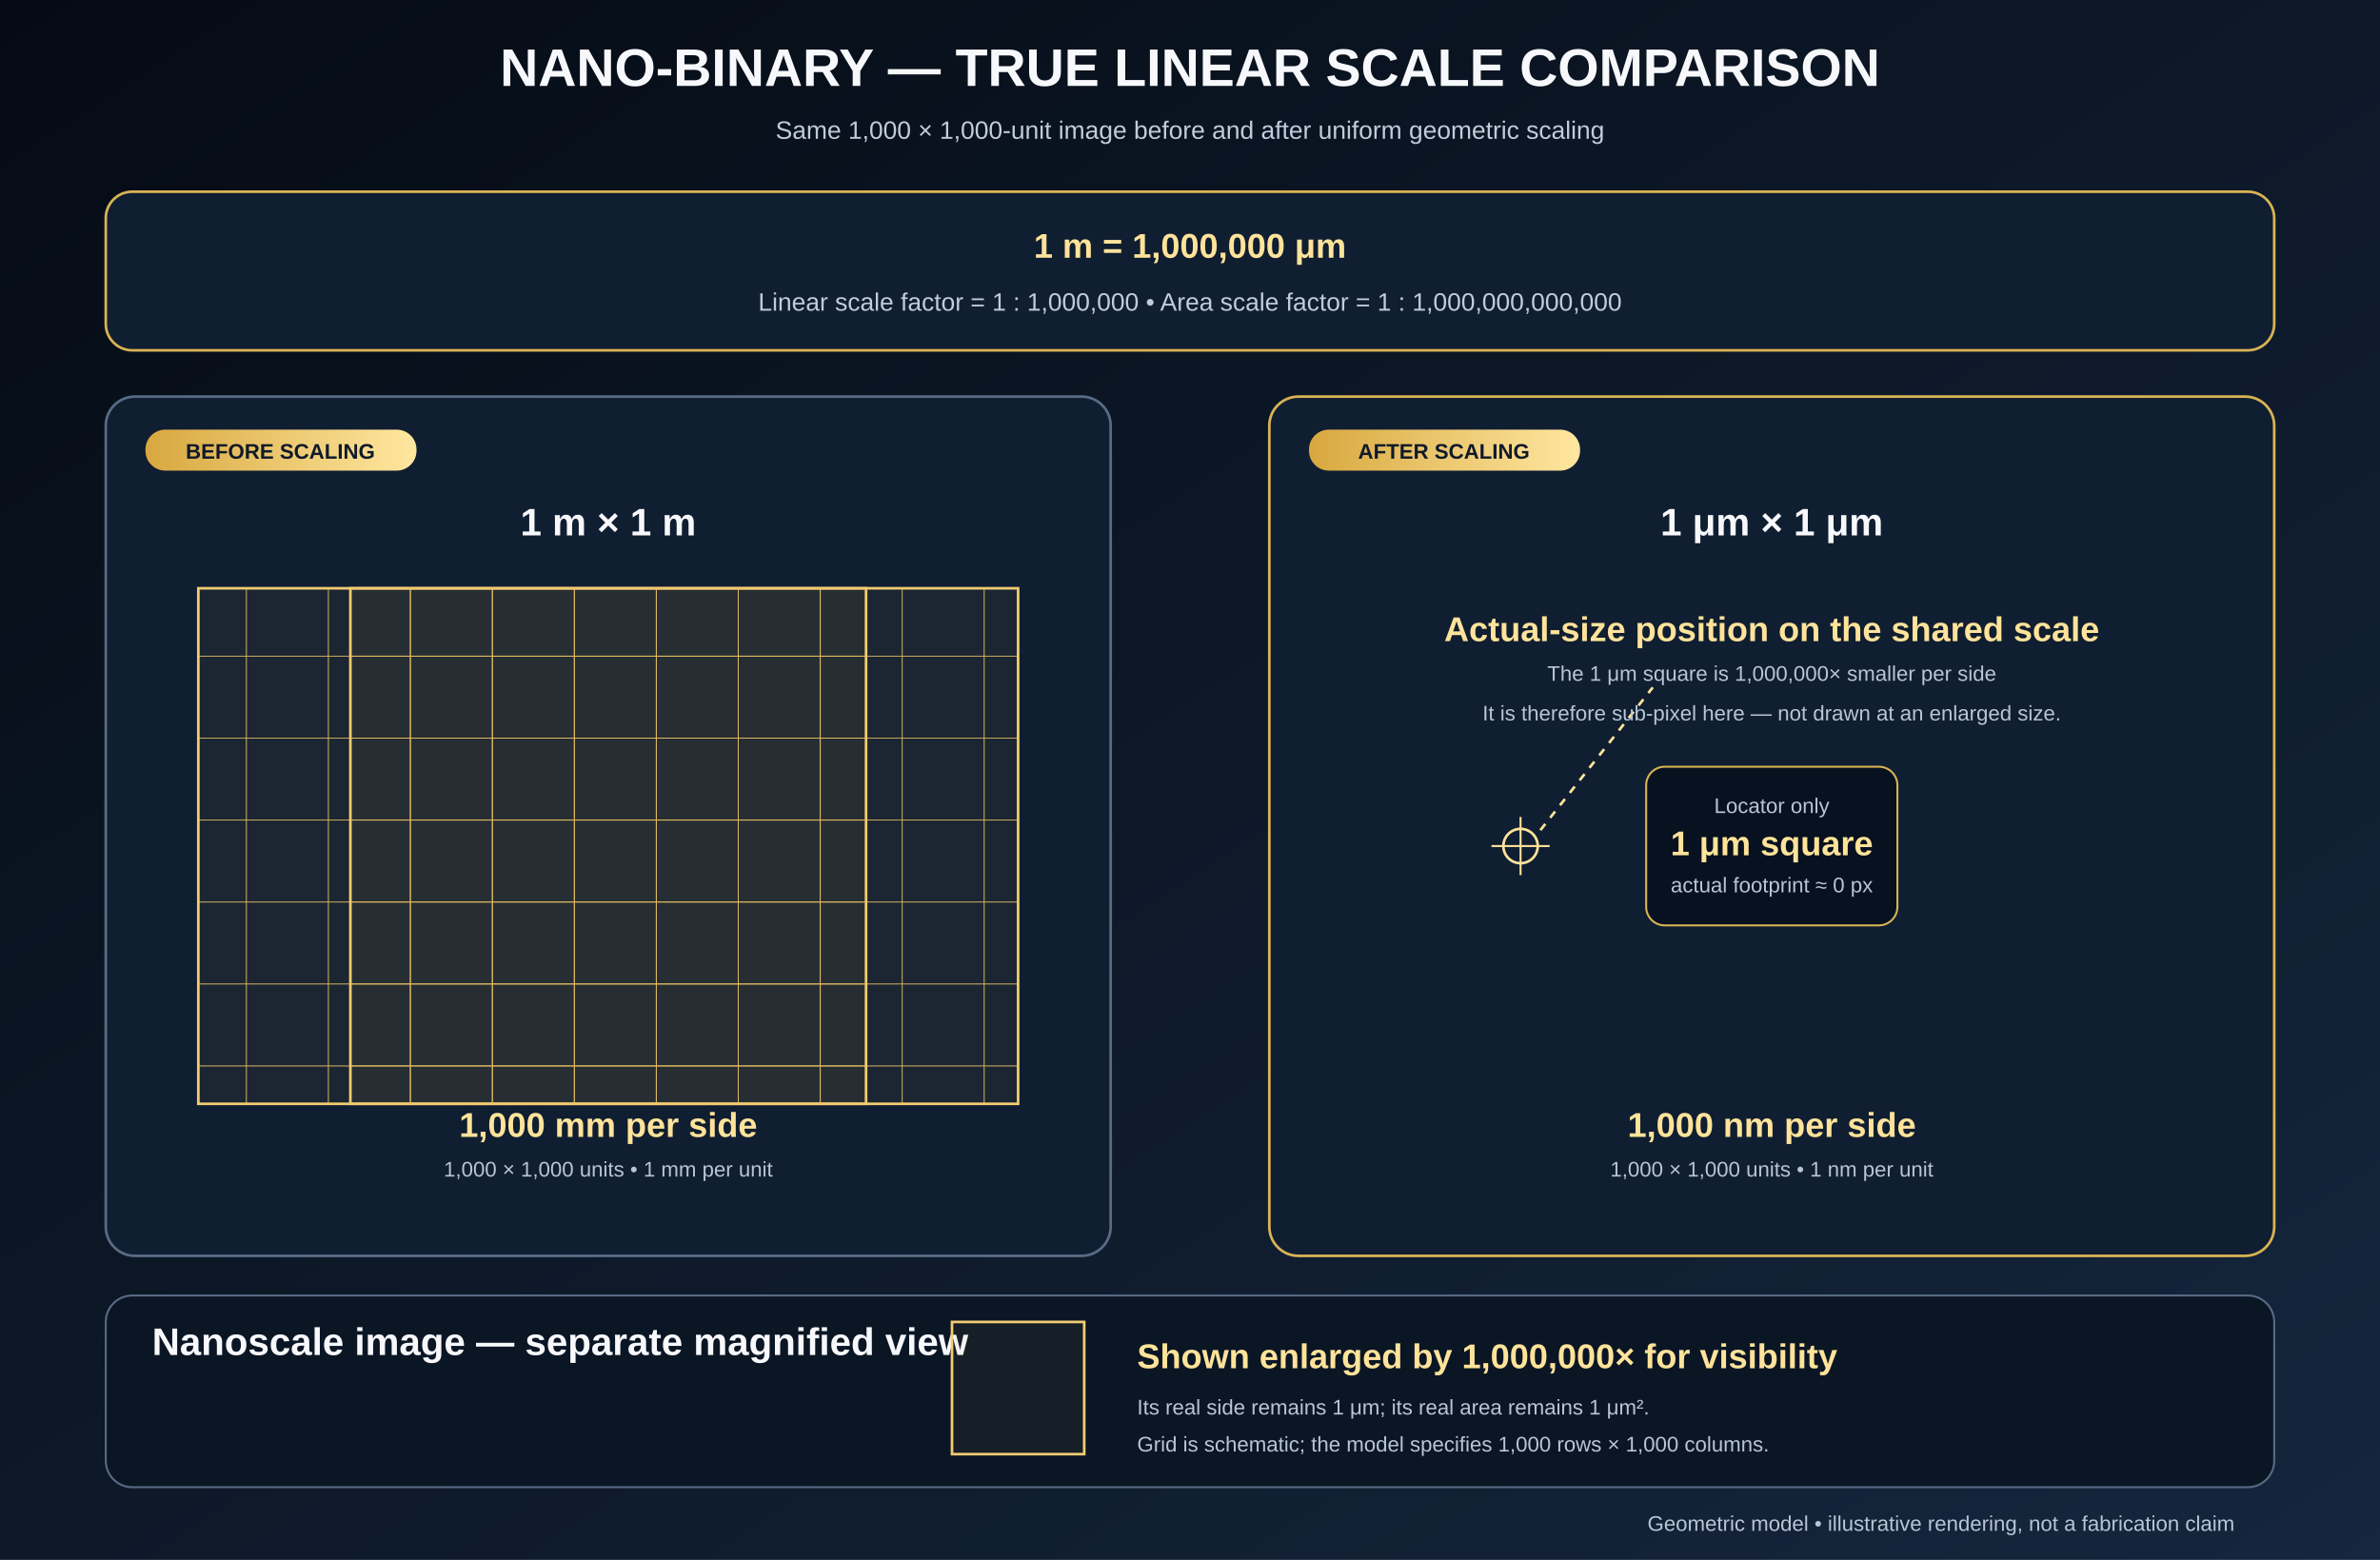
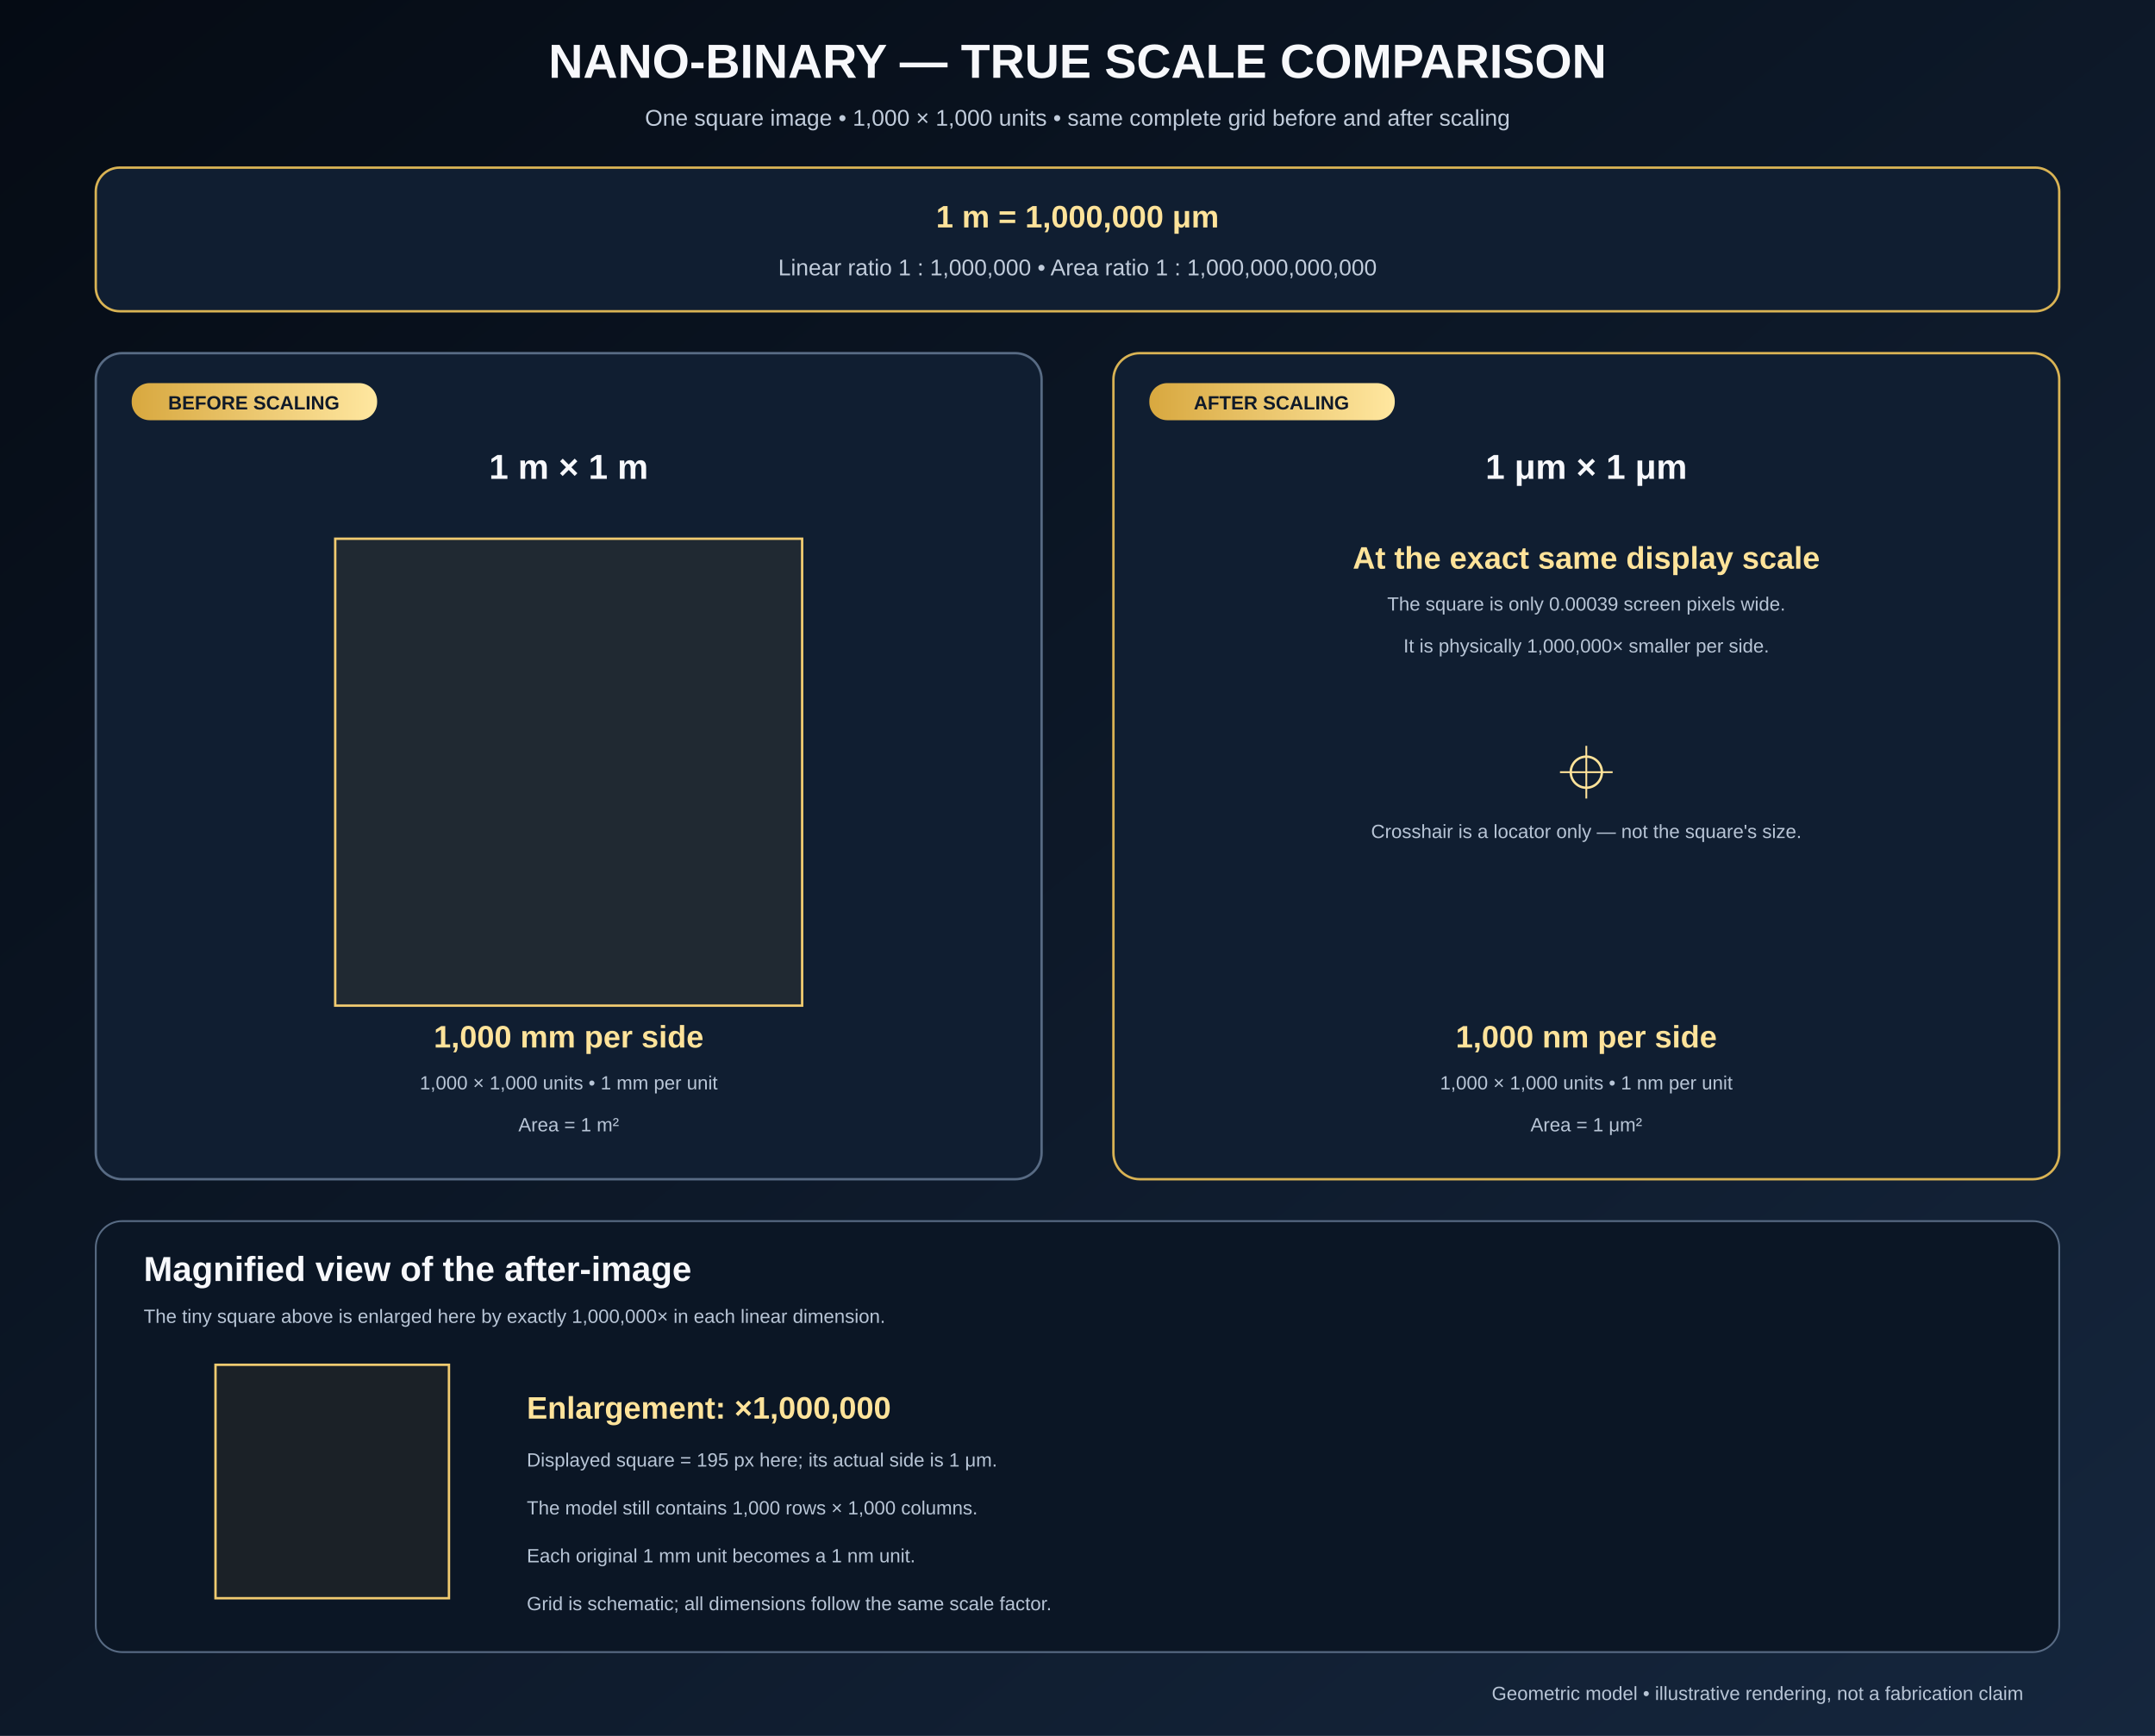
- <svg xmlns="http://www.w3.org/2000/svg" width="1800" height="1180" viewBox="0 0 1800 1180">
+ <svg xmlns="http://www.w3.org/2000/svg" width="1800" height="1450" viewBox="0 0 1800 1450">
  <defs>
    <linearGradient id="bg" x1="0" y1="0" x2="1" y2="1">
      <stop stop-color="#050b14" />
      <stop offset="1" stop-color="#15263d" />
    </linearGradient>
    <linearGradient id="gold">
      <stop stop-color="#d8a83f" />
      <stop offset="1" stop-color="#ffe7a0" />
    </linearGradient>
-     <pattern id="gridBig" width="62" height="62" patternUnits="userSpaceOnUse">
-       <path d="M62 0H0V62" fill="none" stroke="#e6bd62" stroke-width="1.2" />
-     </pattern>
-     <pattern id="gridNano" width=".62" height=".62" patternUnits="userSpaceOnUse">
-       <path d="M.62 0H0V.62" fill="none" stroke="#e6bd62" stroke-width=".12" />
+     <pattern id="unitGrid" width=".39" height=".39" patternUnits="userSpaceOnUse">
+       <path d="M.39 0H0V.39" fill="none" stroke="#e6bd62" stroke-width=".035" />
    </pattern>
    <style>
 .title{font:700 40px Arial,sans-serif;fill:#f7f8fb}.h{font:700 29px Arial,sans-serif;fill:#f7f8fb}
 .sub{font:19px Arial,sans-serif;fill:#c1ccdb}.body{font:16px Arial,sans-serif;fill:#b8c5d6}
 .gold{font:700 26px Arial,sans-serif;fill:#ffe39a}.tag{font:700 16px Arial,sans-serif;fill:#101a29}
-  .math{font:700 24px Arial,sans-serif;fill:#ffe39a}
 </style>
  </defs>
-   <rect width="1800" height="1180" fill="url(#bg)" />
-   <text x="900" y="65" text-anchor="middle" class="title">NANO-BINARY — TRUE LINEAR SCALE COMPARISON</text>
-   <text x="900" y="105" text-anchor="middle" class="sub">Same 1,000 × 1,000-unit image before and after uniform geometric scaling</text>
-   <rect x="80" y="145" width="1640" height="120" rx="20" fill="#101e31" stroke="#d9b354" stroke-width="2" />
-   <text x="900" y="195" text-anchor="middle" class="gold" font-size="34">1 m = 1,000,000 μm</text>
-   <text x="900" y="235" text-anchor="middle" class="sub">Linear scale factor = 1 : 1,000,000  •  Area scale factor = 1 : 1,000,000,000,000</text>
-   <rect x="80" y="300" width="760" height="650" rx="22" fill="#101e31" stroke="#586b84" stroke-width="2" />
-   <rect x="960" y="300" width="760" height="650" rx="22" fill="#101e31" stroke="#d9b354" stroke-width="2" />
-   <rect x="110" y="325" width="205" height="31" rx="15" fill="url(#gold)" />
-   <text x="212" y="347" text-anchor="middle" class="tag">BEFORE SCALING</text>
-   <rect x="990" y="325" width="205" height="31" rx="15" fill="url(#gold)" />
-   <text x="1092" y="347" text-anchor="middle" class="tag">AFTER SCALING</text>
-   <text x="460" y="405" text-anchor="middle" class="h">1 m × 1 m</text>
-   <text x="1340" y="405" text-anchor="middle" class="h">1 μm × 1 μm</text>
-   <rect x="150" y="445" width="620" height="390" fill="#d5a943" fill-opacity=".06" />
-   <rect x="150" y="445" width="620" height="390" fill="url(#gridBig)" stroke="#f1cb70" stroke-width="2" />
-   <rect x="265" y="445" width="390" height="390" fill="#d5a943" fill-opacity=".07" stroke="#f1cb70" stroke-width="2" />
-   <rect x="265" y="445" width="390" height="390" fill="url(#gridBig)" />
-   <text x="460" y="860" text-anchor="middle" class="gold">1,000 mm per side</text>
-   <text x="460" y="890" text-anchor="middle" class="body">1,000 × 1,000 units • 1 mm per unit</text>
-   <rect x="1150" y="640" width="0" height="0" fill="#ffe39a" />
-   <circle cx="1150" cy="640" r="13" fill="none" stroke="#ffe39a" stroke-width="2" />
-   <path d="M1128 640H1172M1150 618V662" stroke="#ffe39a" stroke-width="1.5" />
-   <path d="M1165 628L1250 520" fill="none" stroke="#ffe39a" stroke-width="2" stroke-dasharray="6 6" />
-   <text x="1340" y="485" text-anchor="middle" class="gold">Actual-size position on the shared scale</text>
-   <text x="1340" y="515" text-anchor="middle" class="body">The 1 μm square is 1,000,000× smaller per side</text>
-   <text x="1340" y="545" text-anchor="middle" class="body">It is therefore sub-pixel here — not drawn at an enlarged size.</text>
-   <rect x="1245" y="580" width="190" height="120" rx="14" fill="#07111f" stroke="#d9b354" stroke-width="1.5" />
-   <text x="1340" y="615" text-anchor="middle" class="body">Locator only</text>
-   <text x="1340" y="647" text-anchor="middle" class="gold">1 μm square</text>
-   <text x="1340" y="675" text-anchor="middle" class="body">actual footprint ≈ 0 px</text>
-   <text x="1340" y="860" text-anchor="middle" class="gold">1,000 nm per side</text>
-   <text x="1340" y="890" text-anchor="middle" class="body">1,000 × 1,000 units • 1 nm per unit</text>
-   <rect x="80" y="980" width="1640" height="145" rx="20" fill="#0b1625" stroke="#586b84" stroke-width="1.5" />
-   <text x="115" y="1025" class="h">Nanoscale image — separate magnified view</text>
-   <rect x="720" y="1000" width="100" height="100" fill="#d5a943" fill-opacity=".06" stroke="#f1cb70" stroke-width="2" />
-   <rect x="720" y="1000" width="100" height="100" fill="url(#gridNano)" />
-   <text x="860" y="1035" class="gold">Shown enlarged by 1,000,000× for visibility</text>
-   <text x="860" y="1070" class="body">Its real side remains 1 μm; its real area remains 1 μm².</text>
-   <text x="860" y="1098" class="body">Grid is schematic; the model specifies 1,000 rows × 1,000 columns.</text>
-   <text x="1690" y="1158" text-anchor="end" class="body">Geometric model • illustrative rendering, not a fabrication claim</text>
+   <rect width="1800" height="1450" fill="url(#bg)" />
+   <text x="900" y="65" text-anchor="middle" class="title">NANO-BINARY — TRUE SCALE COMPARISON</text>
+   <text x="900" y="105" text-anchor="middle" class="sub">One square image • 1,000 × 1,000 units • same complete grid before and after scaling</text>
+   <rect x="80" y="140" width="1640" height="120" rx="20" fill="#101e31" stroke="#d9b354" stroke-width="2" />
+   <text x="900" y="190" text-anchor="middle" class="gold" font-size="35">1 m = 1,000,000 μm</text>
+   <text x="900" y="230" text-anchor="middle" class="sub">Linear ratio 1 : 1,000,000     •     Area ratio 1 : 1,000,000,000,000</text>
+   <rect x="80" y="295" width="790" height="690" rx="22" fill="#101e31" stroke="#586b84" stroke-width="2" />
+   <rect x="930" y="295" width="790" height="690" rx="22" fill="#101e31" stroke="#d9b354" stroke-width="2" />
+   <rect x="110" y="320" width="205" height="31" rx="15" fill="url(#gold)" />
+   <text x="212" y="342" text-anchor="middle" class="tag">BEFORE SCALING</text>
+   <rect x="960" y="320" width="205" height="31" rx="15" fill="url(#gold)" />
+   <text x="1062" y="342" text-anchor="middle" class="tag">AFTER SCALING</text>
+   <text x="475" y="400" text-anchor="middle" class="h">1 m × 1 m</text>
+   <text x="1325" y="400" text-anchor="middle" class="h">1 μm × 1 μm</text>
+   <rect x="280" y="450" width="390" height="390" fill="#d5a943" fill-opacity=".08" stroke="#f1cb70" stroke-width="2" />
+   <rect x="280" y="450" width="390" height="390" fill="url(#unitGrid)" />
+   <text x="475" y="875" text-anchor="middle" class="gold">1,000 mm per side</text>
+   <text x="475" y="910" text-anchor="middle" class="body">1,000 × 1,000 units • 1 mm per unit</text>
+   <text x="475" y="945" text-anchor="middle" class="body">Area = 1 m²</text>
+   <rect x="1325" y="645" width="0" height="0" fill="#ffe39a" />
+   <circle cx="1325" cy="645" r="13" fill="none" stroke="#ffe39a" stroke-width="2" />
+   <path d="M1303 645H1347M1325 623V667" stroke="#ffe39a" stroke-width="1.5" />
+   <text x="1325" y="475" text-anchor="middle" class="gold">At the exact same display scale</text>
+   <text x="1325" y="510" text-anchor="middle" class="body">The square is only 0.00039 screen pixels wide.</text>
+   <text x="1325" y="545" text-anchor="middle" class="body">It is physically 1,000,000× smaller per side.</text>
+   <text x="1325" y="875" text-anchor="middle" class="gold">1,000 nm per side</text>
+   <text x="1325" y="910" text-anchor="middle" class="body">1,000 × 1,000 units • 1 nm per unit</text>
+   <text x="1325" y="945" text-anchor="middle" class="body">Area = 1 μm²</text>
+   <text x="1325" y="700" text-anchor="middle" class="body">Crosshair is a locator only — not the square's size.</text>
+   <rect x="80" y="1020" width="1640" height="360" rx="22" fill="#0b1625" stroke="#586b84" stroke-width="1.5" />
+   <text x="120" y="1070" class="h">Magnified view of the after-image</text>
+   <text x="120" y="1105" class="body">The tiny square above is enlarged here by exactly 1,000,000× in each linear dimension.</text>
+   <rect x="180" y="1140" width="195" height="195" fill="#d5a943" fill-opacity=".08" stroke="#f1cb70" stroke-width="2" />
+   <rect x="180" y="1140" width="195" height="195" fill="url(#unitGrid)" />
+   <text x="440" y="1185" class="gold">Enlargement: ×1,000,000</text>
+   <text x="440" y="1225" class="body">Displayed square = 195 px here; its actual side is 1 μm.</text>
+   <text x="440" y="1265" class="body">The model still contains 1,000 rows × 1,000 columns.</text>
+   <text x="440" y="1305" class="body">Each original 1 mm unit becomes a 1 nm unit.</text>
+   <text x="440" y="1345" class="body">Grid is schematic; all dimensions follow the same scale factor.</text>
+   <text x="1690" y="1420" text-anchor="end" class="body">Geometric model • illustrative rendering, not a fabrication claim</text>
</svg>
